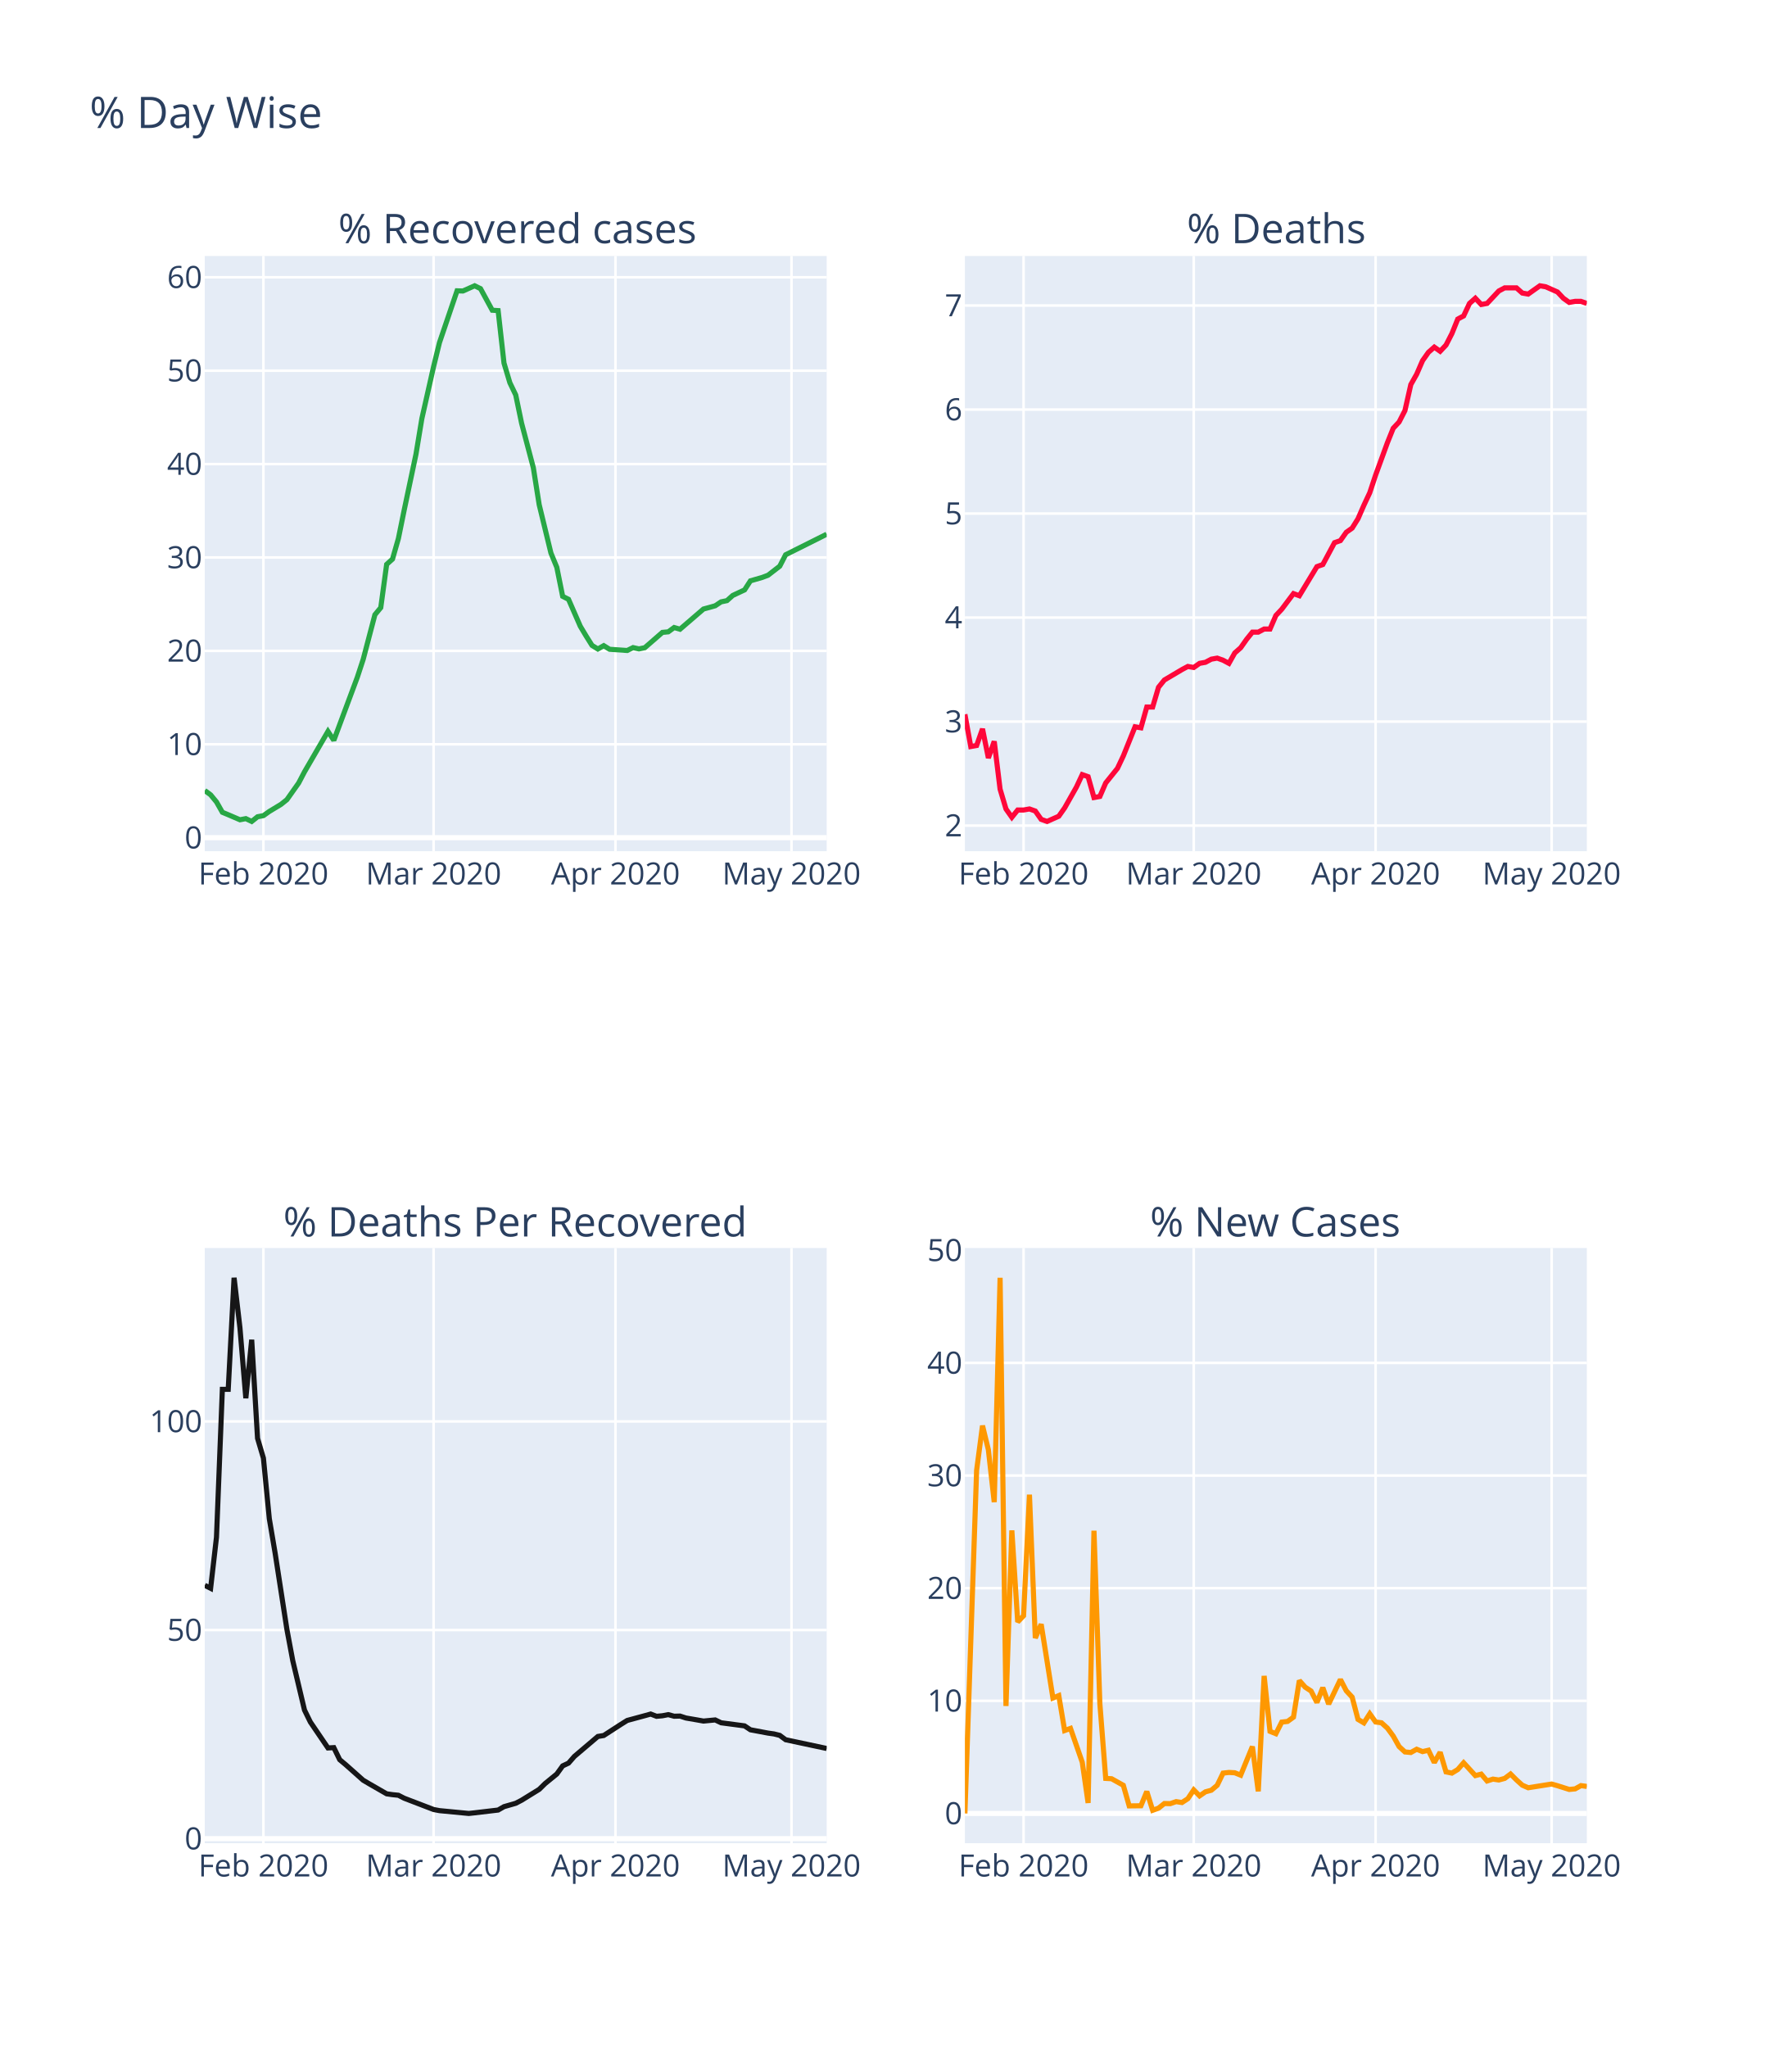
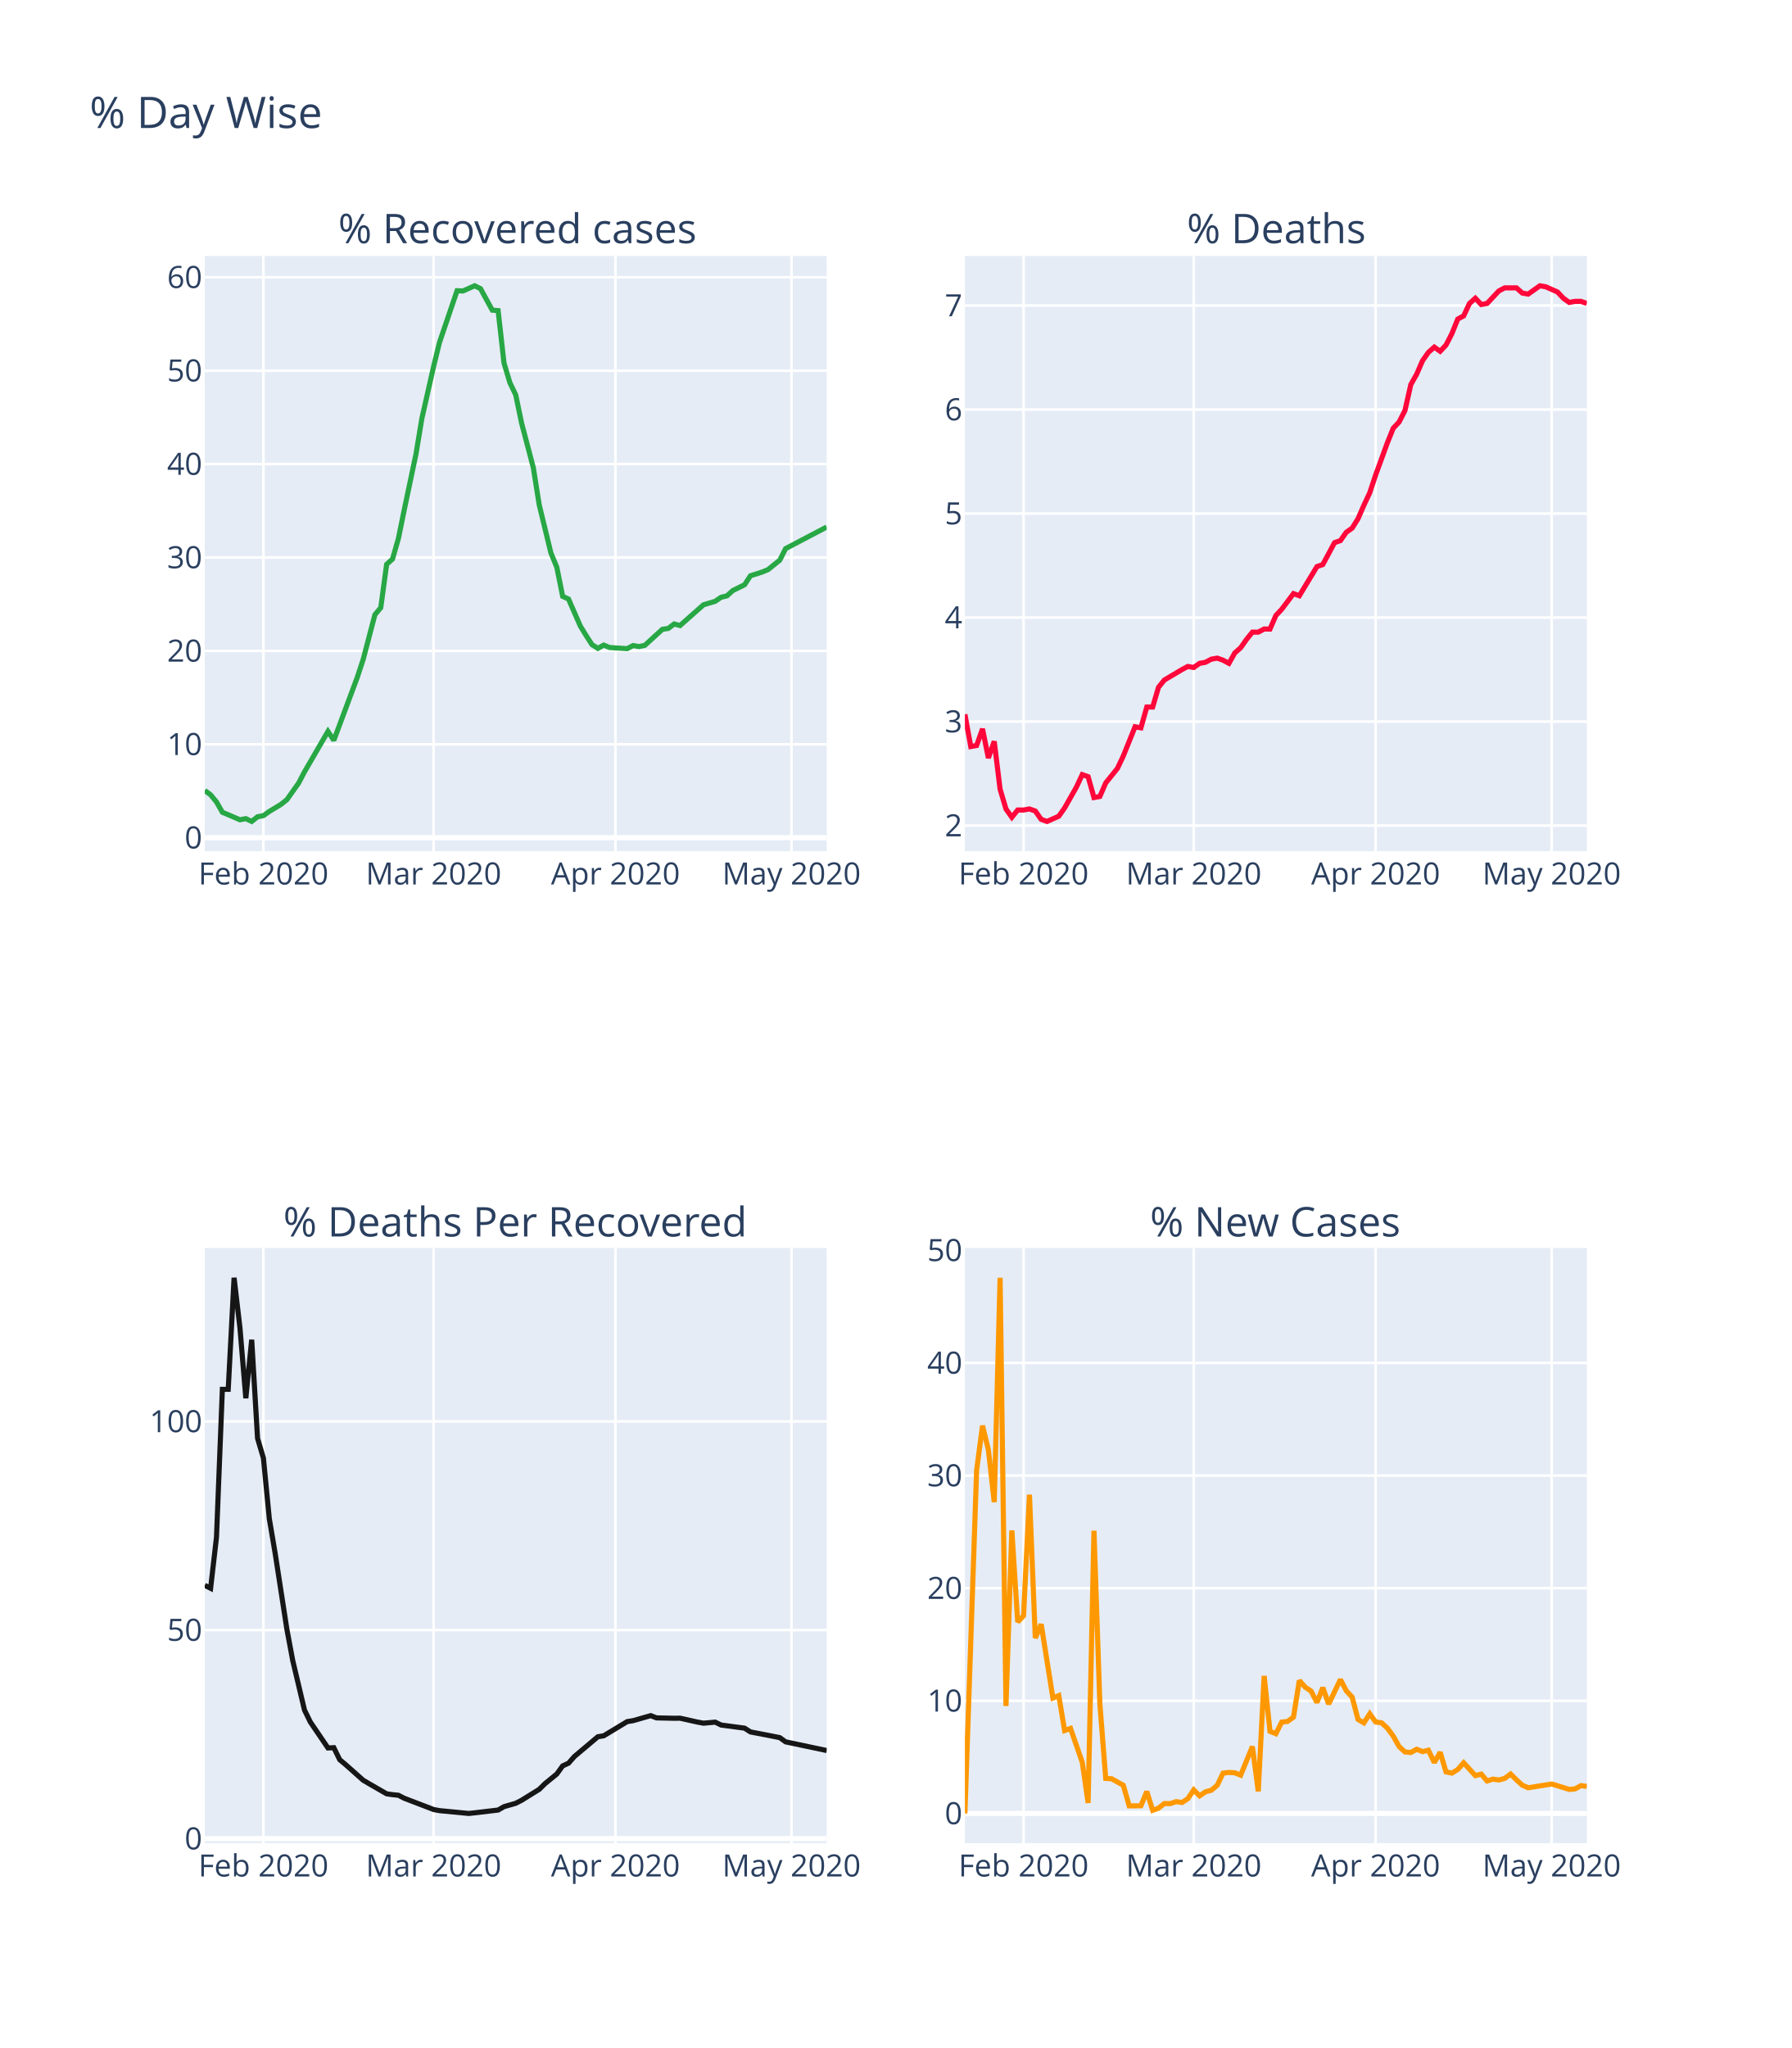
<svg xmlns="http://www.w3.org/2000/svg" class="main-svg" width="700" height="800" style="" viewBox="0 0 700 800">
  <rect x="0" y="0" width="700" height="800" style="fill: rgb(255, 255, 255); fill-opacity: 1;" />
-   <defs id="defs-6c5654">
+   <defs id="defs-e6a439">
    <g class="clips">
-       <clipPath id="clip6c5654xyplot" class="plotclip">
+       <clipPath id="clipe6a439xyplot" class="plotclip">
        <rect width="243" height="232.5" />
      </clipPath>
-       <clipPath id="clip6c5654x2y2plot" class="plotclip">
+       <clipPath id="clipe6a439x2y2plot" class="plotclip">
        <rect width="243" height="232.5" />
      </clipPath>
-       <clipPath id="clip6c5654x3y3plot" class="plotclip">
+       <clipPath id="clipe6a439x3y3plot" class="plotclip">
        <rect width="243" height="232.5" />
      </clipPath>
-       <clipPath id="clip6c5654x4y4plot" class="plotclip">
+       <clipPath id="clipe6a439x4y4plot" class="plotclip">
        <rect width="243" height="232.5" />
      </clipPath>
-       <clipPath class="axesclip" id="clip6c5654x">
+       <clipPath class="axesclip" id="clipe6a439x">
        <rect x="80" y="0" width="243" height="800" />
      </clipPath>
-       <clipPath class="axesclip" id="clip6c5654y">
+       <clipPath class="axesclip" id="clipe6a439y">
        <rect x="0" y="100" width="700" height="232.5" />
      </clipPath>
-       <clipPath class="axesclip" id="clip6c5654xy">
+       <clipPath class="axesclip" id="clipe6a439xy">
        <rect x="80" y="100" width="243" height="232.5" />
      </clipPath>
-       <clipPath class="axesclip" id="clip6c5654y2">
+       <clipPath class="axesclip" id="clipe6a439y2">
        <rect x="0" y="100" width="700" height="232.5" />
      </clipPath>
-       <clipPath class="axesclip" id="clip6c5654xy2">
+       <clipPath class="axesclip" id="clipe6a439xy2">
        <rect x="80" y="100" width="243" height="232.5" />
      </clipPath>
-       <clipPath class="axesclip" id="clip6c5654y3">
+       <clipPath class="axesclip" id="clipe6a439y3">
        <rect x="0" y="487.5" width="700" height="232.5" />
      </clipPath>
-       <clipPath class="axesclip" id="clip6c5654xy3">
+       <clipPath class="axesclip" id="clipe6a439xy3">
        <rect x="80" y="487.5" width="243" height="232.5" />
      </clipPath>
-       <clipPath class="axesclip" id="clip6c5654y4">
+       <clipPath class="axesclip" id="clipe6a439y4">
        <rect x="0" y="487.5" width="700" height="232.5" />
      </clipPath>
-       <clipPath class="axesclip" id="clip6c5654xy4">
+       <clipPath class="axesclip" id="clipe6a439xy4">
        <rect x="80" y="487.5" width="243" height="232.5" />
      </clipPath>
-       <clipPath class="axesclip" id="clip6c5654x2">
+       <clipPath class="axesclip" id="clipe6a439x2">
        <rect x="377" y="0" width="243" height="800" />
      </clipPath>
-       <clipPath class="axesclip" id="clip6c5654x2y">
+       <clipPath class="axesclip" id="clipe6a439x2y">
        <rect x="377" y="100" width="243" height="232.5" />
      </clipPath>
-       <clipPath class="axesclip" id="clip6c5654x2y2">
+       <clipPath class="axesclip" id="clipe6a439x2y2">
        <rect x="377" y="100" width="243" height="232.5" />
      </clipPath>
-       <clipPath class="axesclip" id="clip6c5654x2y3">
+       <clipPath class="axesclip" id="clipe6a439x2y3">
        <rect x="377" y="487.5" width="243" height="232.5" />
      </clipPath>
-       <clipPath class="axesclip" id="clip6c5654x2y4">
+       <clipPath class="axesclip" id="clipe6a439x2y4">
        <rect x="377" y="487.5" width="243" height="232.5" />
      </clipPath>
-       <clipPath class="axesclip" id="clip6c5654x3">
+       <clipPath class="axesclip" id="clipe6a439x3">
        <rect x="80" y="0" width="243" height="800" />
      </clipPath>
-       <clipPath class="axesclip" id="clip6c5654x3y">
+       <clipPath class="axesclip" id="clipe6a439x3y">
        <rect x="80" y="100" width="243" height="232.5" />
      </clipPath>
-       <clipPath class="axesclip" id="clip6c5654x3y2">
+       <clipPath class="axesclip" id="clipe6a439x3y2">
        <rect x="80" y="100" width="243" height="232.5" />
      </clipPath>
-       <clipPath class="axesclip" id="clip6c5654x3y3">
+       <clipPath class="axesclip" id="clipe6a439x3y3">
        <rect x="80" y="487.5" width="243" height="232.5" />
      </clipPath>
-       <clipPath class="axesclip" id="clip6c5654x3y4">
+       <clipPath class="axesclip" id="clipe6a439x3y4">
        <rect x="80" y="487.5" width="243" height="232.5" />
      </clipPath>
-       <clipPath class="axesclip" id="clip6c5654x4">
+       <clipPath class="axesclip" id="clipe6a439x4">
        <rect x="377" y="0" width="243" height="800" />
      </clipPath>
-       <clipPath class="axesclip" id="clip6c5654x4y">
+       <clipPath class="axesclip" id="clipe6a439x4y">
        <rect x="377" y="100" width="243" height="232.5" />
      </clipPath>
-       <clipPath class="axesclip" id="clip6c5654x4y2">
+       <clipPath class="axesclip" id="clipe6a439x4y2">
        <rect x="377" y="100" width="243" height="232.5" />
      </clipPath>
-       <clipPath class="axesclip" id="clip6c5654x4y3">
+       <clipPath class="axesclip" id="clipe6a439x4y3">
        <rect x="377" y="487.5" width="243" height="232.5" />
      </clipPath>
-       <clipPath class="axesclip" id="clip6c5654x4y4">
+       <clipPath class="axesclip" id="clipe6a439x4y4">
        <rect x="377" y="487.5" width="243" height="232.5" />
      </clipPath>
    </g>
    <g class="gradients" />
  </defs>
  <g class="bglayer">
    <rect class="bg" x="80" y="100" width="243" height="232.5" style="fill: rgb(229, 236, 246); fill-opacity: 1; stroke-width: 0;" />
    <rect class="bg" x="377" y="100" width="243" height="232.5" style="fill: rgb(229, 236, 246); fill-opacity: 1; stroke-width: 0;" />
    <rect class="bg" x="80" y="487.5" width="243" height="232.5" style="fill: rgb(229, 236, 246); fill-opacity: 1; stroke-width: 0;" />
    <rect class="bg" x="377" y="487.5" width="243" height="232.5" style="fill: rgb(229, 236, 246); fill-opacity: 1; stroke-width: 0;" />
  </g>
  <g class="layer-below">
    <g class="imagelayer" />
    <g class="shapelayer" />
  </g>
  <g class="cartesianlayer">
    <g class="subplot xy">
      <g class="layer-subplot">
        <g class="shapelayer" />
        <g class="imagelayer" />
      </g>
      <g class="gridlayer">
        <g class="x">
          <path class="xgrid crisp" transform="translate(102.92,0)" d="M0,100v232.5" style="stroke: rgb(255, 255, 255); stroke-opacity: 1; stroke-width: 1px;" />
          <path class="xgrid crisp" transform="translate(169.41,0)" d="M0,100v232.5" style="stroke: rgb(255, 255, 255); stroke-opacity: 1; stroke-width: 1px;" />
          <path class="xgrid crisp" transform="translate(240.47,0)" d="M0,100v232.5" style="stroke: rgb(255, 255, 255); stroke-opacity: 1; stroke-width: 1px;" />
          <path class="xgrid crisp" transform="translate(309.25,0)" d="M0,100v232.5" style="stroke: rgb(255, 255, 255); stroke-opacity: 1; stroke-width: 1px;" />
        </g>
        <g class="y">
          <path class="ygrid crisp" transform="translate(0,290.74)" d="M80,0h243" style="stroke: rgb(255, 255, 255); stroke-opacity: 1; stroke-width: 1px;" />
          <path class="ygrid crisp" transform="translate(0,254.25)" d="M80,0h243" style="stroke: rgb(255, 255, 255); stroke-opacity: 1; stroke-width: 1px;" />
          <path class="ygrid crisp" transform="translate(0,217.76)" d="M80,0h243" style="stroke: rgb(255, 255, 255); stroke-opacity: 1; stroke-width: 1px;" />
          <path class="ygrid crisp" transform="translate(0,181.28)" d="M80,0h243" style="stroke: rgb(255, 255, 255); stroke-opacity: 1; stroke-width: 1px;" />
          <path class="ygrid crisp" transform="translate(0,144.79)" d="M80,0h243" style="stroke: rgb(255, 255, 255); stroke-opacity: 1; stroke-width: 1px;" />
          <path class="ygrid crisp" transform="translate(0,108.3)" d="M80,0h243" style="stroke: rgb(255, 255, 255); stroke-opacity: 1; stroke-width: 1px;" />
        </g>
      </g>
      <g class="zerolinelayer">
        <path class="yzl zl crisp" transform="translate(0,327.22)" d="M80,0h243" style="stroke: rgb(255, 255, 255); stroke-opacity: 1; stroke-width: 2px;" />
      </g>
      <path class="xlines-below" />
      <path class="ylines-below" />
      <g class="overlines-below" />
      <g class="xaxislayer-below" />
      <g class="yaxislayer-below" />
      <g class="overaxes-below" />
-       <g class="plot" transform="translate(80, 100)" clip-path="url('#clip6c5654xyplot')">
+       <g class="plot" transform="translate(80, 100)" clip-path="url('#clipe6a439xyplot')">
        <g class="scatterlayer mlayer">
-           <g class="trace scatter traceec217b" style="stroke-miterlimit: 2; opacity: 1;">
+           <g class="trace scatter trace32d32b" style="stroke-miterlimit: 2; opacity: 1;">
            <g class="fills" />
            <g class="errorbars" />
            <g class="lines">
-               <path class="js-line" d="M0,208.8L2.29,210.48L4.58,213.25L6.88,217.3L9.17,218.25L13.75,220.22L16.05,219.78L18.34,220.88L20.63,219.05L22.92,218.61L25.22,216.97L29.8,214.2L32.09,212.37L36.68,205.88L38.97,201.5L48.14,185.7L50.43,189.2L59.6,164.58L61.9,157.57L66.48,140.13L68.77,137.36L71.07,120.46L73.36,118.38L75.65,110.39L77.94,99.16L82.53,77.41L84.82,63.55L89.41,43.22L91.7,33.85L98.58,13.6L100.87,13.67L105.45,11.63L107.75,12.76L112.33,21.18L114.62,21.33L116.92,41.84L119.21,49.5L121.5,54.28L123.79,65.3L128.38,82.7L130.67,97.15L135.25,116.01L137.55,121.6L139.84,132.94L142.13,134.11L146.72,144.62L149.01,148.45L151.3,152.1L153.59,153.52L155.89,152.21L158.18,153.63L165.06,154.1L167.35,152.97L169.64,153.48L171.93,153.01L178.81,147.03L181.1,146.81L183.4,145.13L185.69,145.79L194.86,137.9L197.15,137.28L199.44,136.63L201.74,135.1L204.03,134.62L206.32,132.58L210.91,130.43L213.2,126.89L217.78,125.57L220.08,124.7L224.66,121.16L226.95,116.71L243,108.68" style="vector-effect: non-scaling-stroke; fill: none; stroke: rgb(40, 167, 69); stroke-opacity: 1; stroke-width: 2px; opacity: 1;" />
+               <path class="js-line" d="M0,208.8L2.29,210.48L4.58,213.25L6.88,217.3L9.17,218.25L13.75,220.22L16.05,219.78L18.34,220.88L20.63,219.05L22.92,218.61L25.22,216.97L29.8,214.2L32.09,212.37L36.68,205.88L38.97,201.5L48.14,185.7L50.43,189.2L59.6,164.58L61.9,157.57L66.48,140.13L68.77,137.36L71.07,120.43L73.36,118.38L75.65,110.39L77.94,99.16L82.53,77.37L84.82,63.51L89.41,43.19L91.7,33.81L98.58,13.56L100.87,13.67L105.45,11.63L107.75,12.76L112.33,21.15L114.62,21.33L116.92,41.8L119.21,49.46L121.5,54.24L123.79,65.26L128.38,82.7L130.67,97.15L135.25,116.01L137.55,121.56L139.84,132.94L142.13,134L146.72,144.51L149.01,148.27L151.3,151.81L153.59,153.27L155.89,151.99L158.18,152.94L165.06,153.38L167.35,152.17L169.64,152.57L171.93,152.1L178.81,145.82L181.1,145.49L183.4,143.74L185.69,144.36L194.86,136.26L197.15,135.57L199.44,134.88L201.74,133.31L204.03,132.76L206.32,130.68L210.91,128.42L213.2,124.92L217.78,123.46L220.08,122.51L224.66,118.82L226.95,114.3L243,105.87" style="vector-effect: non-scaling-stroke; fill: none; stroke: rgb(40, 167, 69); stroke-opacity: 1; stroke-width: 2px; opacity: 1;" />
            </g>
            <g class="points" />
            <g class="text" />
          </g>
        </g>
      </g>
      <g class="overplot" />
      <path class="xlines-above crisp" d="M0,0" style="fill: none;" />
      <path class="ylines-above crisp" d="M0,0" style="fill: none;" />
      <g class="overlines-above" />
      <g class="xaxislayer-above">
        <g class="xtick">
          <text text-anchor="middle" x="0" y="345.5" transform="translate(102.92,0)" style="font-family: 'Open Sans', verdana, arial, sans-serif; font-size: 12px; fill: rgb(42, 63, 95); fill-opacity: 1; white-space: pre;">Feb 2020</text>
        </g>
        <g class="xtick">
          <text text-anchor="middle" x="0" y="345.5" transform="translate(169.41,0)" style="font-family: 'Open Sans', verdana, arial, sans-serif; font-size: 12px; fill: rgb(42, 63, 95); fill-opacity: 1; white-space: pre;">Mar 2020</text>
        </g>
        <g class="xtick">
          <text text-anchor="middle" x="0" y="345.5" transform="translate(240.47,0)" style="font-family: 'Open Sans', verdana, arial, sans-serif; font-size: 12px; fill: rgb(42, 63, 95); fill-opacity: 1; white-space: pre;">Apr 2020</text>
        </g>
        <g class="xtick">
          <text text-anchor="middle" x="0" y="345.5" transform="translate(309.25,0)" style="font-family: 'Open Sans', verdana, arial, sans-serif; font-size: 12px; fill: rgb(42, 63, 95); fill-opacity: 1; white-space: pre;">May 2020</text>
        </g>
      </g>
      <g class="yaxislayer-above">
        <g class="ytick">
          <text text-anchor="end" x="79" y="4.2" transform="translate(0,327.22)" style="font-family: 'Open Sans', verdana, arial, sans-serif; font-size: 12px; fill: rgb(42, 63, 95); fill-opacity: 1; white-space: pre;">0</text>
        </g>
        <g class="ytick">
          <text text-anchor="end" x="79" y="4.2" transform="translate(0,290.74)" style="font-family: 'Open Sans', verdana, arial, sans-serif; font-size: 12px; fill: rgb(42, 63, 95); fill-opacity: 1; white-space: pre;">10</text>
        </g>
        <g class="ytick">
          <text text-anchor="end" x="79" y="4.2" transform="translate(0,254.25)" style="font-family: 'Open Sans', verdana, arial, sans-serif; font-size: 12px; fill: rgb(42, 63, 95); fill-opacity: 1; white-space: pre;">20</text>
        </g>
        <g class="ytick">
          <text text-anchor="end" x="79" y="4.2" transform="translate(0,217.76)" style="font-family: 'Open Sans', verdana, arial, sans-serif; font-size: 12px; fill: rgb(42, 63, 95); fill-opacity: 1; white-space: pre;">30</text>
        </g>
        <g class="ytick">
          <text text-anchor="end" x="79" y="4.2" transform="translate(0,181.28)" style="font-family: 'Open Sans', verdana, arial, sans-serif; font-size: 12px; fill: rgb(42, 63, 95); fill-opacity: 1; white-space: pre;">40</text>
        </g>
        <g class="ytick">
          <text text-anchor="end" x="79" y="4.2" transform="translate(0,144.79)" style="font-family: 'Open Sans', verdana, arial, sans-serif; font-size: 12px; fill: rgb(42, 63, 95); fill-opacity: 1; white-space: pre;">50</text>
        </g>
        <g class="ytick">
          <text text-anchor="end" x="79" y="4.2" transform="translate(0,108.3)" style="font-family: 'Open Sans', verdana, arial, sans-serif; font-size: 12px; fill: rgb(42, 63, 95); fill-opacity: 1; white-space: pre;">60</text>
        </g>
      </g>
      <g class="overaxes-above" />
    </g>
    <g class="subplot x2y2">
      <g class="layer-subplot">
        <g class="shapelayer" />
        <g class="imagelayer" />
      </g>
      <g class="gridlayer">
        <g class="x2">
          <path class="x2grid crisp" transform="translate(399.92,0)" d="M0,100v232.5" style="stroke: rgb(255, 255, 255); stroke-opacity: 1; stroke-width: 1px;" />
          <path class="x2grid crisp" transform="translate(466.41,0)" d="M0,100v232.5" style="stroke: rgb(255, 255, 255); stroke-opacity: 1; stroke-width: 1px;" />
          <path class="x2grid crisp" transform="translate(537.47,0)" d="M0,100v232.5" style="stroke: rgb(255, 255, 255); stroke-opacity: 1; stroke-width: 1px;" />
          <path class="x2grid crisp" transform="translate(606.25,0)" d="M0,100v232.5" style="stroke: rgb(255, 255, 255); stroke-opacity: 1; stroke-width: 1px;" />
        </g>
        <g class="y2">
          <path class="y2grid crisp" transform="translate(0,322.5)" d="M377,0h243" style="stroke: rgb(255, 255, 255); stroke-opacity: 1; stroke-width: 1px;" />
          <path class="y2grid crisp" transform="translate(0,281.87)" d="M377,0h243" style="stroke: rgb(255, 255, 255); stroke-opacity: 1; stroke-width: 1px;" />
          <path class="y2grid crisp" transform="translate(0,241.24)" d="M377,0h243" style="stroke: rgb(255, 255, 255); stroke-opacity: 1; stroke-width: 1px;" />
          <path class="y2grid crisp" transform="translate(0,200.61)" d="M377,0h243" style="stroke: rgb(255, 255, 255); stroke-opacity: 1; stroke-width: 1px;" />
          <path class="y2grid crisp" transform="translate(0,159.98)" d="M377,0h243" style="stroke: rgb(255, 255, 255); stroke-opacity: 1; stroke-width: 1px;" />
          <path class="y2grid crisp" transform="translate(0,119.34)" d="M377,0h243" style="stroke: rgb(255, 255, 255); stroke-opacity: 1; stroke-width: 1px;" />
        </g>
      </g>
      <g class="zerolinelayer" />
      <path class="xlines-below" />
      <path class="ylines-below" />
      <g class="overlines-below" />
      <g class="xaxislayer-below" />
      <g class="yaxislayer-below" />
      <g class="overaxes-below" />
-       <g class="plot" transform="translate(377, 100)" clip-path="url('#clip6c5654x2y2plot')">
+       <g class="plot" transform="translate(377, 100)" clip-path="url('#clipe6a439x2y2plot')">
        <g class="scatterlayer mlayer">
-           <g class="trace scatter trace89902c" style="stroke-miterlimit: 2; opacity: 1;">
+           <g class="trace scatter tracef9894a" style="stroke-miterlimit: 2; opacity: 1;">
            <g class="fills" />
            <g class="errorbars" />
            <g class="lines">
              <path class="js-line" d="M0,179.03L2.29,191.62L4.58,191.21L6.88,184.71L9.17,196.09L11.46,189.59L13.75,208.28L16.05,216L18.34,219.25L20.63,216.41L22.92,216.41L25.22,216L27.51,216.81L29.8,220.06L32.09,220.88L36.68,218.84L38.97,215.59L43.56,207.47L45.85,202.59L48.14,203.4L50.43,211.53L52.73,211.12L55.02,205.84L59.6,200.15L61.9,195.28L66.48,183.9L68.77,184.31L71.07,176.18L73.36,176.18L75.65,168.46L77.94,165.62L84.82,161.55L87.11,160.33L89.41,160.74L91.7,159.12L93.99,158.71L96.28,157.49L98.58,157.08L100.87,157.9L103.16,159.12L105.45,155.05L107.75,153.02L110.04,149.77L112.33,146.93L114.62,146.93L116.92,145.71L119.21,145.71L121.5,140.43L123.79,137.99L128.38,131.89L130.67,132.71L137.55,121.33L139.84,120.52L144.42,111.98L146.72,111.17L149.01,107.92L151.3,106.3L153.59,102.64L155.89,97.36L158.18,92.48L160.47,85.57L165.06,72.98L167.35,67.29L169.64,64.85L171.93,60.38L174.23,50.22L176.52,46.16L178.81,40.88L181.1,37.63L183.4,35.6L185.69,37.22L187.98,34.78L190.27,30.32L192.57,24.63L194.86,23.41L197.15,18.53L199.44,16.5L201.74,18.94L204.03,18.53L208.61,13.66L210.91,12.44L215.49,12.44L217.78,14.47L220.08,14.88L222.37,13.25L224.66,11.63L226.95,12.03L231.54,14.06L233.83,16.5L236.12,18.13L238.42,17.72L240.71,17.72L243,18.53" style="vector-effect: non-scaling-stroke; fill: none; stroke: rgb(255, 7, 58); stroke-opacity: 1; stroke-width: 2px; opacity: 1;" />
            </g>
            <g class="points" />
            <g class="text" />
          </g>
        </g>
      </g>
      <g class="overplot" />
      <path class="xlines-above crisp" d="M0,0" style="fill: none;" />
      <path class="ylines-above crisp" d="M0,0" style="fill: none;" />
      <g class="overlines-above" />
      <g class="xaxislayer-above">
        <g class="x2tick">
          <text text-anchor="middle" x="0" y="345.5" transform="translate(399.92,0)" style="font-family: 'Open Sans', verdana, arial, sans-serif; font-size: 12px; fill: rgb(42, 63, 95); fill-opacity: 1; white-space: pre;">Feb 2020</text>
        </g>
        <g class="x2tick">
          <text text-anchor="middle" x="0" y="345.5" transform="translate(466.41,0)" style="font-family: 'Open Sans', verdana, arial, sans-serif; font-size: 12px; fill: rgb(42, 63, 95); fill-opacity: 1; white-space: pre;">Mar 2020</text>
        </g>
        <g class="x2tick">
          <text text-anchor="middle" x="0" y="345.5" transform="translate(537.47,0)" style="font-family: 'Open Sans', verdana, arial, sans-serif; font-size: 12px; fill: rgb(42, 63, 95); fill-opacity: 1; white-space: pre;">Apr 2020</text>
        </g>
        <g class="x2tick">
          <text text-anchor="middle" x="0" y="345.5" transform="translate(606.25,0)" style="font-family: 'Open Sans', verdana, arial, sans-serif; font-size: 12px; fill: rgb(42, 63, 95); fill-opacity: 1; white-space: pre;">May 2020</text>
        </g>
      </g>
      <g class="yaxislayer-above">
        <g class="y2tick">
          <text text-anchor="end" x="376" y="4.2" transform="translate(0,322.5)" style="font-family: 'Open Sans', verdana, arial, sans-serif; font-size: 12px; fill: rgb(42, 63, 95); fill-opacity: 1; white-space: pre;">2</text>
        </g>
        <g class="y2tick">
          <text text-anchor="end" x="376" y="4.2" transform="translate(0,281.87)" style="font-family: 'Open Sans', verdana, arial, sans-serif; font-size: 12px; fill: rgb(42, 63, 95); fill-opacity: 1; white-space: pre;">3</text>
        </g>
        <g class="y2tick">
          <text text-anchor="end" x="376" y="4.2" transform="translate(0,241.24)" style="font-family: 'Open Sans', verdana, arial, sans-serif; font-size: 12px; fill: rgb(42, 63, 95); fill-opacity: 1; white-space: pre;">4</text>
        </g>
        <g class="y2tick">
          <text text-anchor="end" x="376" y="4.2" transform="translate(0,200.61)" style="font-family: 'Open Sans', verdana, arial, sans-serif; font-size: 12px; fill: rgb(42, 63, 95); fill-opacity: 1; white-space: pre;">5</text>
        </g>
        <g class="y2tick">
          <text text-anchor="end" x="376" y="4.2" transform="translate(0,159.98)" style="font-family: 'Open Sans', verdana, arial, sans-serif; font-size: 12px; fill: rgb(42, 63, 95); fill-opacity: 1; white-space: pre;">6</text>
        </g>
        <g class="y2tick">
          <text text-anchor="end" x="376" y="4.2" transform="translate(0,119.34)" style="font-family: 'Open Sans', verdana, arial, sans-serif; font-size: 12px; fill: rgb(42, 63, 95); fill-opacity: 1; white-space: pre;">7</text>
        </g>
      </g>
      <g class="overaxes-above" />
    </g>
    <g class="subplot x3y3">
      <g class="layer-subplot">
        <g class="shapelayer" />
        <g class="imagelayer" />
      </g>
      <g class="gridlayer">
        <g class="x3">
          <path class="x3grid crisp" transform="translate(102.92,0)" d="M0,487.5v232.5" style="stroke: rgb(255, 255, 255); stroke-opacity: 1; stroke-width: 1px;" />
          <path class="x3grid crisp" transform="translate(169.41,0)" d="M0,487.5v232.5" style="stroke: rgb(255, 255, 255); stroke-opacity: 1; stroke-width: 1px;" />
          <path class="x3grid crisp" transform="translate(240.47,0)" d="M0,487.5v232.5" style="stroke: rgb(255, 255, 255); stroke-opacity: 1; stroke-width: 1px;" />
          <path class="x3grid crisp" transform="translate(309.25,0)" d="M0,487.5v232.5" style="stroke: rgb(255, 255, 255); stroke-opacity: 1; stroke-width: 1px;" />
        </g>
        <g class="y3">
          <path class="y3grid crisp" transform="translate(0,636.73)" d="M80,0h243" style="stroke: rgb(255, 255, 255); stroke-opacity: 1; stroke-width: 1px;" />
          <path class="y3grid crisp" transform="translate(0,555.24)" d="M80,0h243" style="stroke: rgb(255, 255, 255); stroke-opacity: 1; stroke-width: 1px;" />
        </g>
      </g>
      <g class="zerolinelayer">
        <path class="y3zl zl crisp" transform="translate(0,718.22)" d="M80,0h243" style="stroke: rgb(255, 255, 255); stroke-opacity: 1; stroke-width: 2px;" />
      </g>
      <path class="xlines-below" />
      <path class="ylines-below" />
      <g class="overlines-below" />
      <g class="xaxislayer-below" />
      <g class="yaxislayer-below" />
      <g class="overaxes-below" />
-       <g class="plot" transform="translate(80, 487.5)" clip-path="url('#clip6c5654x3y3plot')">
+       <g class="plot" transform="translate(80, 487.5)" clip-path="url('#clipe6a439x3y3plot')">
        <g class="scatterlayer mlayer">
-           <g class="trace scatter trace0d0239" style="stroke-miterlimit: 2; opacity: 1;">
+           <g class="trace scatter trace0b146c" style="stroke-miterlimit: 2; opacity: 1;">
            <g class="fills" />
            <g class="errorbars" />
            <g class="lines">
-               <path class="js-line" d="M0,131.77L2.29,132.93L4.58,113.01L6.88,55.21L9.17,55.21L11.46,11.63L13.75,31.18L16.05,58.68L18.34,35.83L20.63,74.34L22.92,82.08L25.22,105.73L27.51,119.27L32.09,148.94L34.39,161.22L38.97,180.49L41.26,185.17L48.14,195.29L50.43,195.17L52.73,199.88L55.02,201.79L61.9,207.9L64.19,209.25L71.07,213.21L73.36,213.54L75.65,213.77L77.94,214.94L89.41,219.34L91.7,219.78L103.16,220.88L105.45,220.63L114.62,219.55L116.92,218.23L121.5,216.91L123.79,215.72L130.67,211.47L132.96,209.22L137.55,205.47L139.84,202.3L142.13,201.22L144.42,198.6L153.59,190.81L155.89,190.43L162.76,185.98L165.06,184.55L171.93,182.69L174.23,182.05L176.52,182.93L178.81,182.72L181.1,182.28L183.4,182.9L185.69,182.84L187.98,183.59L192.57,184.38L194.86,184.79L199.44,184.35L201.74,185.46L210.91,186.67L213.2,188.2L220.08,189.49L222.37,189.81L224.66,190.38L226.95,192.08L243,195.5" style="vector-effect: non-scaling-stroke; fill: none; stroke: rgb(22, 22, 23); stroke-opacity: 1; stroke-width: 2px; opacity: 1;" />
+               <path class="js-line" d="M0,131.77L2.29,132.93L4.58,113.01L6.88,55.21L9.17,55.21L11.46,11.63L13.75,31.18L16.05,58.68L18.34,35.83L20.63,74.34L22.92,82.08L25.22,105.73L27.51,119.27L32.09,148.94L34.39,161.22L38.97,180.49L41.26,185.17L48.14,195.29L50.43,195.19L52.73,199.88L55.02,201.79L61.9,207.9L64.19,209.25L71.07,213.21L73.36,213.54L75.65,213.77L77.94,214.94L89.41,219.34L91.7,219.78L103.16,220.88L105.45,220.63L114.62,219.55L116.92,218.23L121.5,216.91L123.79,215.74L130.67,211.47L132.96,209.22L137.55,205.47L139.84,202.3L142.13,201.25L144.42,198.64L153.59,190.92L155.89,190.54L165.06,185L167.35,184.64L174.23,182.67L176.52,183.55L183.4,183.7L185.69,183.67L192.57,185.2L194.86,185.62L199.44,185.21L201.74,186.34L210.91,187.56L213.2,189.03L217.78,189.91L220.08,190.35L224.66,191.26L226.95,192.91L243,196.3" style="vector-effect: non-scaling-stroke; fill: none; stroke: rgb(22, 22, 23); stroke-opacity: 1; stroke-width: 2px; opacity: 1;" />
            </g>
            <g class="points" />
            <g class="text" />
          </g>
        </g>
      </g>
      <g class="overplot" />
      <path class="xlines-above crisp" d="M0,0" style="fill: none;" />
      <path class="ylines-above crisp" d="M0,0" style="fill: none;" />
      <g class="overlines-above" />
      <g class="xaxislayer-above">
        <g class="x3tick">
          <text text-anchor="middle" x="0" y="733" transform="translate(102.92,0)" style="font-family: 'Open Sans', verdana, arial, sans-serif; font-size: 12px; fill: rgb(42, 63, 95); fill-opacity: 1; white-space: pre;">Feb 2020</text>
        </g>
        <g class="x3tick">
          <text text-anchor="middle" x="0" y="733" transform="translate(169.41,0)" style="font-family: 'Open Sans', verdana, arial, sans-serif; font-size: 12px; fill: rgb(42, 63, 95); fill-opacity: 1; white-space: pre;">Mar 2020</text>
        </g>
        <g class="x3tick">
          <text text-anchor="middle" x="0" y="733" transform="translate(240.47,0)" style="font-family: 'Open Sans', verdana, arial, sans-serif; font-size: 12px; fill: rgb(42, 63, 95); fill-opacity: 1; white-space: pre;">Apr 2020</text>
        </g>
        <g class="x3tick">
          <text text-anchor="middle" x="0" y="733" transform="translate(309.25,0)" style="font-family: 'Open Sans', verdana, arial, sans-serif; font-size: 12px; fill: rgb(42, 63, 95); fill-opacity: 1; white-space: pre;">May 2020</text>
        </g>
      </g>
      <g class="yaxislayer-above">
        <g class="y3tick">
          <text text-anchor="end" x="79" y="4.2" transform="translate(0,718.22)" style="font-family: 'Open Sans', verdana, arial, sans-serif; font-size: 12px; fill: rgb(42, 63, 95); fill-opacity: 1; white-space: pre;">0</text>
        </g>
        <g class="y3tick">
          <text text-anchor="end" x="79" y="4.2" transform="translate(0,636.73)" style="font-family: 'Open Sans', verdana, arial, sans-serif; font-size: 12px; fill: rgb(42, 63, 95); fill-opacity: 1; white-space: pre;">50</text>
        </g>
        <g class="y3tick">
          <text text-anchor="end" x="79" y="4.2" transform="translate(0,555.24)" style="font-family: 'Open Sans', verdana, arial, sans-serif; font-size: 12px; fill: rgb(42, 63, 95); fill-opacity: 1; white-space: pre;">100</text>
        </g>
      </g>
      <g class="overaxes-above" />
    </g>
    <g class="subplot x4y4">
      <g class="layer-subplot">
        <g class="shapelayer" />
        <g class="imagelayer" />
      </g>
      <g class="gridlayer">
        <g class="x4">
          <path class="x4grid crisp" transform="translate(399.92,0)" d="M0,487.5v232.5" style="stroke: rgb(255, 255, 255); stroke-opacity: 1; stroke-width: 1px;" />
          <path class="x4grid crisp" transform="translate(466.41,0)" d="M0,487.5v232.5" style="stroke: rgb(255, 255, 255); stroke-opacity: 1; stroke-width: 1px;" />
          <path class="x4grid crisp" transform="translate(537.47,0)" d="M0,487.5v232.5" style="stroke: rgb(255, 255, 255); stroke-opacity: 1; stroke-width: 1px;" />
          <path class="x4grid crisp" transform="translate(606.25,0)" d="M0,487.5v232.5" style="stroke: rgb(255, 255, 255); stroke-opacity: 1; stroke-width: 1px;" />
        </g>
        <g class="y4">
          <path class="y4grid crisp" transform="translate(0,664.38)" d="M377,0h243" style="stroke: rgb(255, 255, 255); stroke-opacity: 1; stroke-width: 1px;" />
          <path class="y4grid crisp" transform="translate(0,620.38)" d="M377,0h243" style="stroke: rgb(255, 255, 255); stroke-opacity: 1; stroke-width: 1px;" />
          <path class="y4grid crisp" transform="translate(0,576.38)" d="M377,0h243" style="stroke: rgb(255, 255, 255); stroke-opacity: 1; stroke-width: 1px;" />
          <path class="y4grid crisp" transform="translate(0,532.39)" d="M377,0h243" style="stroke: rgb(255, 255, 255); stroke-opacity: 1; stroke-width: 1px;" />
        </g>
      </g>
      <g class="zerolinelayer">
        <path class="y4zl zl crisp" transform="translate(0,708.38)" d="M377,0h243" style="stroke: rgb(255, 255, 255); stroke-opacity: 1; stroke-width: 2px;" />
      </g>
      <path class="xlines-below" />
      <path class="ylines-below" />
      <g class="overlines-below" />
      <g class="xaxislayer-below" />
      <g class="yaxislayer-below" />
      <g class="overaxes-below" />
-       <g class="plot" transform="translate(377, 487.5)" clip-path="url('#clip6c5654x4y4plot')">
+       <g class="plot" transform="translate(377, 487.5)" clip-path="url('#clipe6a439x4y4plot')">
        <g class="scatterlayer mlayer">
-           <g class="trace scatter trace173bf3" style="stroke-miterlimit: 2; opacity: 1;">
+           <g class="trace scatter trace8b2b52" style="stroke-miterlimit: 2; opacity: 1;">
            <g class="fills" />
            <g class="errorbars" />
            <g class="lines">
              <path class="js-line" d="M0,220.88L4.58,86.86L6.88,69.39L9.17,78.81L11.46,99.27L13.75,11.63L16.05,178.9L18.34,110.31L20.63,146.08L22.92,143.66L25.22,96.36L27.51,152.37L29.8,146.96L34.39,175.78L36.68,174.85L38.97,188.49L41.26,187.66L45.85,200.86L48.14,216.78L50.43,110.44L52.73,177.98L55.02,207.19L57.31,207.32L61.9,209.88L64.19,217.93L68.77,217.88L71.07,212.3L73.36,219.64L75.65,218.81L77.94,217L80.24,217.05L82.53,216.26L84.82,216.61L87.11,215.11L89.41,211.68L91.7,214.01L93.99,212.43L96.28,211.81L98.58,209.88L100.87,205.12L103.16,204.86L105.45,204.99L107.75,205.92L112.33,194.74L114.62,212.25L116.92,167.15L119.21,188.8L121.5,189.73L123.79,185.19L126.08,184.93L128.38,183.26L130.67,168.96L132.96,171.55L135.25,173.05L137.55,177.54L139.84,171.73L142.13,178.15L146.72,168.56L149.01,172.96L151.3,175.43L153.59,184.14L155.89,185.5L158.18,181.94L160.47,185.15L162.76,185.46L165.06,187.53L167.35,190.65L169.64,194.74L171.93,196.85L174.23,197.07L176.52,195.8L178.81,196.72L181.1,196.19L183.4,200.99L185.69,196.98L187.98,204.64L190.27,205.12L192.57,203.72L194.86,201.08L199.44,206.09L201.74,205.52L204.03,208.2L206.32,207.46L208.61,207.81L210.91,207.19L213.2,205.48L215.49,207.76L217.78,209.83L220.08,210.84L229.25,209.39L231.54,210.05L236.12,211.5L238.42,211.28L240.71,210.01L243,210.32" style="vector-effect: non-scaling-stroke; fill: none; stroke: rgb(254, 152, 1); stroke-opacity: 1; stroke-width: 2px; opacity: 1;" />
            </g>
            <g class="points" />
            <g class="text" />
          </g>
        </g>
      </g>
      <g class="overplot" />
      <path class="xlines-above crisp" d="M0,0" style="fill: none;" />
      <path class="ylines-above crisp" d="M0,0" style="fill: none;" />
      <g class="overlines-above" />
      <g class="xaxislayer-above">
        <g class="x4tick">
          <text text-anchor="middle" x="0" y="733" transform="translate(399.92,0)" style="font-family: 'Open Sans', verdana, arial, sans-serif; font-size: 12px; fill: rgb(42, 63, 95); fill-opacity: 1; white-space: pre;">Feb 2020</text>
        </g>
        <g class="x4tick">
          <text text-anchor="middle" x="0" y="733" transform="translate(466.41,0)" style="font-family: 'Open Sans', verdana, arial, sans-serif; font-size: 12px; fill: rgb(42, 63, 95); fill-opacity: 1; white-space: pre;">Mar 2020</text>
        </g>
        <g class="x4tick">
          <text text-anchor="middle" x="0" y="733" transform="translate(537.47,0)" style="font-family: 'Open Sans', verdana, arial, sans-serif; font-size: 12px; fill: rgb(42, 63, 95); fill-opacity: 1; white-space: pre;">Apr 2020</text>
        </g>
        <g class="x4tick">
          <text text-anchor="middle" x="0" y="733" transform="translate(606.25,0)" style="font-family: 'Open Sans', verdana, arial, sans-serif; font-size: 12px; fill: rgb(42, 63, 95); fill-opacity: 1; white-space: pre;">May 2020</text>
        </g>
      </g>
      <g class="yaxislayer-above">
        <g class="y4tick">
          <text text-anchor="end" x="376" y="4.2" transform="translate(0,708.38)" style="font-family: 'Open Sans', verdana, arial, sans-serif; font-size: 12px; fill: rgb(42, 63, 95); fill-opacity: 1; white-space: pre;">0</text>
        </g>
        <g class="y4tick">
          <text text-anchor="end" x="376" y="4.2" transform="translate(0,664.38)" style="font-family: 'Open Sans', verdana, arial, sans-serif; font-size: 12px; fill: rgb(42, 63, 95); fill-opacity: 1; white-space: pre;">10</text>
        </g>
        <g class="y4tick">
          <text text-anchor="end" x="376" y="4.2" transform="translate(0,620.38)" style="font-family: 'Open Sans', verdana, arial, sans-serif; font-size: 12px; fill: rgb(42, 63, 95); fill-opacity: 1; white-space: pre;">20</text>
        </g>
        <g class="y4tick">
          <text text-anchor="end" x="376" y="4.2" transform="translate(0,576.38)" style="font-family: 'Open Sans', verdana, arial, sans-serif; font-size: 12px; fill: rgb(42, 63, 95); fill-opacity: 1; white-space: pre;">30</text>
        </g>
        <g class="y4tick">
          <text text-anchor="end" x="376" y="4.2" transform="translate(0,532.39)" style="font-family: 'Open Sans', verdana, arial, sans-serif; font-size: 12px; fill: rgb(42, 63, 95); fill-opacity: 1; white-space: pre;">40</text>
        </g>
        <g class="y4tick">
          <text text-anchor="end" x="376" y="4.2" transform="translate(0,488.39)" style="font-family: 'Open Sans', verdana, arial, sans-serif; font-size: 12px; fill: rgb(42, 63, 95); fill-opacity: 1; white-space: pre;">50</text>
        </g>
      </g>
      <g class="overaxes-above" />
    </g>
  </g>
  <g class="polarlayer" />
  <g class="ternarylayer" />
  <g class="geolayer" />
  <g class="funnelarealayer" />
  <g class="pielayer" />
  <g class="treemaplayer" />
  <g class="sunburstlayer" />
  <g class="glimages" />
-   <defs id="topdefs-6c5654">
+   <defs id="topdefs-e6a439">
    <g class="clips" />
  </defs>
  <g class="layer-above">
    <g class="imagelayer" />
    <g class="shapelayer" />
  </g>
  <g class="infolayer">
    <g class="g-gtitle">
      <text class="gtitle" x="35" y="50" text-anchor="start" dy="0em" style="font-family: 'Open Sans', verdana, arial, sans-serif; font-size: 17px; fill: rgb(42, 63, 95); opacity: 1; font-weight: normal; white-space: pre;">% Day Wise</text>
    </g>
    <g class="g-xtitle" />
    <g class="g-x2title" />
    <g class="g-x3title" />
    <g class="g-x4title" />
    <g class="g-ytitle" />
    <g class="g-y2title" />
    <g class="g-y3title" />
    <g class="g-y4title" />
    <g class="annotation" data-index="0" style="opacity: 1;">
      <g class="annotation-text-g" transform="rotate(0,201.5,89.5)">
        <g class="cursor-pointer" transform="translate(129, 79)">
          <rect class="bg" x="0.5" y="0.5" width="145" height="20" style="stroke-width: 1px; stroke: rgb(0, 0, 0); stroke-opacity: 0; fill: rgb(0, 0, 0); fill-opacity: 0;" />
          <text class="annotation-text" text-anchor="middle" x="73.156" y="16" style="font-family: 'Open Sans', verdana, arial, sans-serif; font-size: 16px; fill: rgb(42, 63, 95); fill-opacity: 1; white-space: pre;">% Recovered cases</text>
        </g>
      </g>
    </g>
    <g class="annotation" data-index="1" style="opacity: 1;">
      <g class="annotation-text-g" transform="rotate(0,498.5,89.5)">
        <g class="cursor-pointer" transform="translate(462, 79)">
          <rect class="bg" x="0.5" y="0.5" width="72" height="20" style="stroke-width: 1px; stroke: rgb(0, 0, 0); stroke-opacity: 0; fill: rgb(0, 0, 0); fill-opacity: 0;" />
          <text class="annotation-text" text-anchor="middle" x="36.688" y="16" style="font-family: 'Open Sans', verdana, arial, sans-serif; font-size: 16px; fill: rgb(42, 63, 95); fill-opacity: 1; white-space: pre;">% Deaths</text>
        </g>
      </g>
    </g>
    <g class="annotation" data-index="2" style="opacity: 1;">
      <g class="annotation-text-g" transform="rotate(0,201.5,477)">
        <g class="cursor-pointer" transform="translate(109, 467)">
          <rect class="bg" x="0.5" y="0.5" width="184" height="20" style="stroke-width: 1px; stroke: rgb(0, 0, 0); stroke-opacity: 0; fill: rgb(0, 0, 0); fill-opacity: 0;" />
          <text class="annotation-text" text-anchor="middle" x="92.266" y="16" style="font-family: 'Open Sans', verdana, arial, sans-serif; font-size: 16px; fill: rgb(42, 63, 95); fill-opacity: 1; white-space: pre;">% Deaths Per Recovered</text>
        </g>
      </g>
    </g>
    <g class="annotation" data-index="3" style="opacity: 1;">
      <g class="annotation-text-g" transform="rotate(0,498.5,477)">
        <g class="cursor-pointer" transform="translate(446, 467)">
          <rect class="bg" x="0.5" y="0.5" width="104" height="20" style="stroke-width: 1px; stroke: rgb(0, 0, 0); stroke-opacity: 0; fill: rgb(0, 0, 0); fill-opacity: 0;" />
          <text class="annotation-text" text-anchor="middle" x="52.25" y="16" style="font-family: 'Open Sans', verdana, arial, sans-serif; font-size: 16px; fill: rgb(42, 63, 95); fill-opacity: 1; white-space: pre;">% New Cases</text>
        </g>
      </g>
    </g>
  </g>
</svg>
